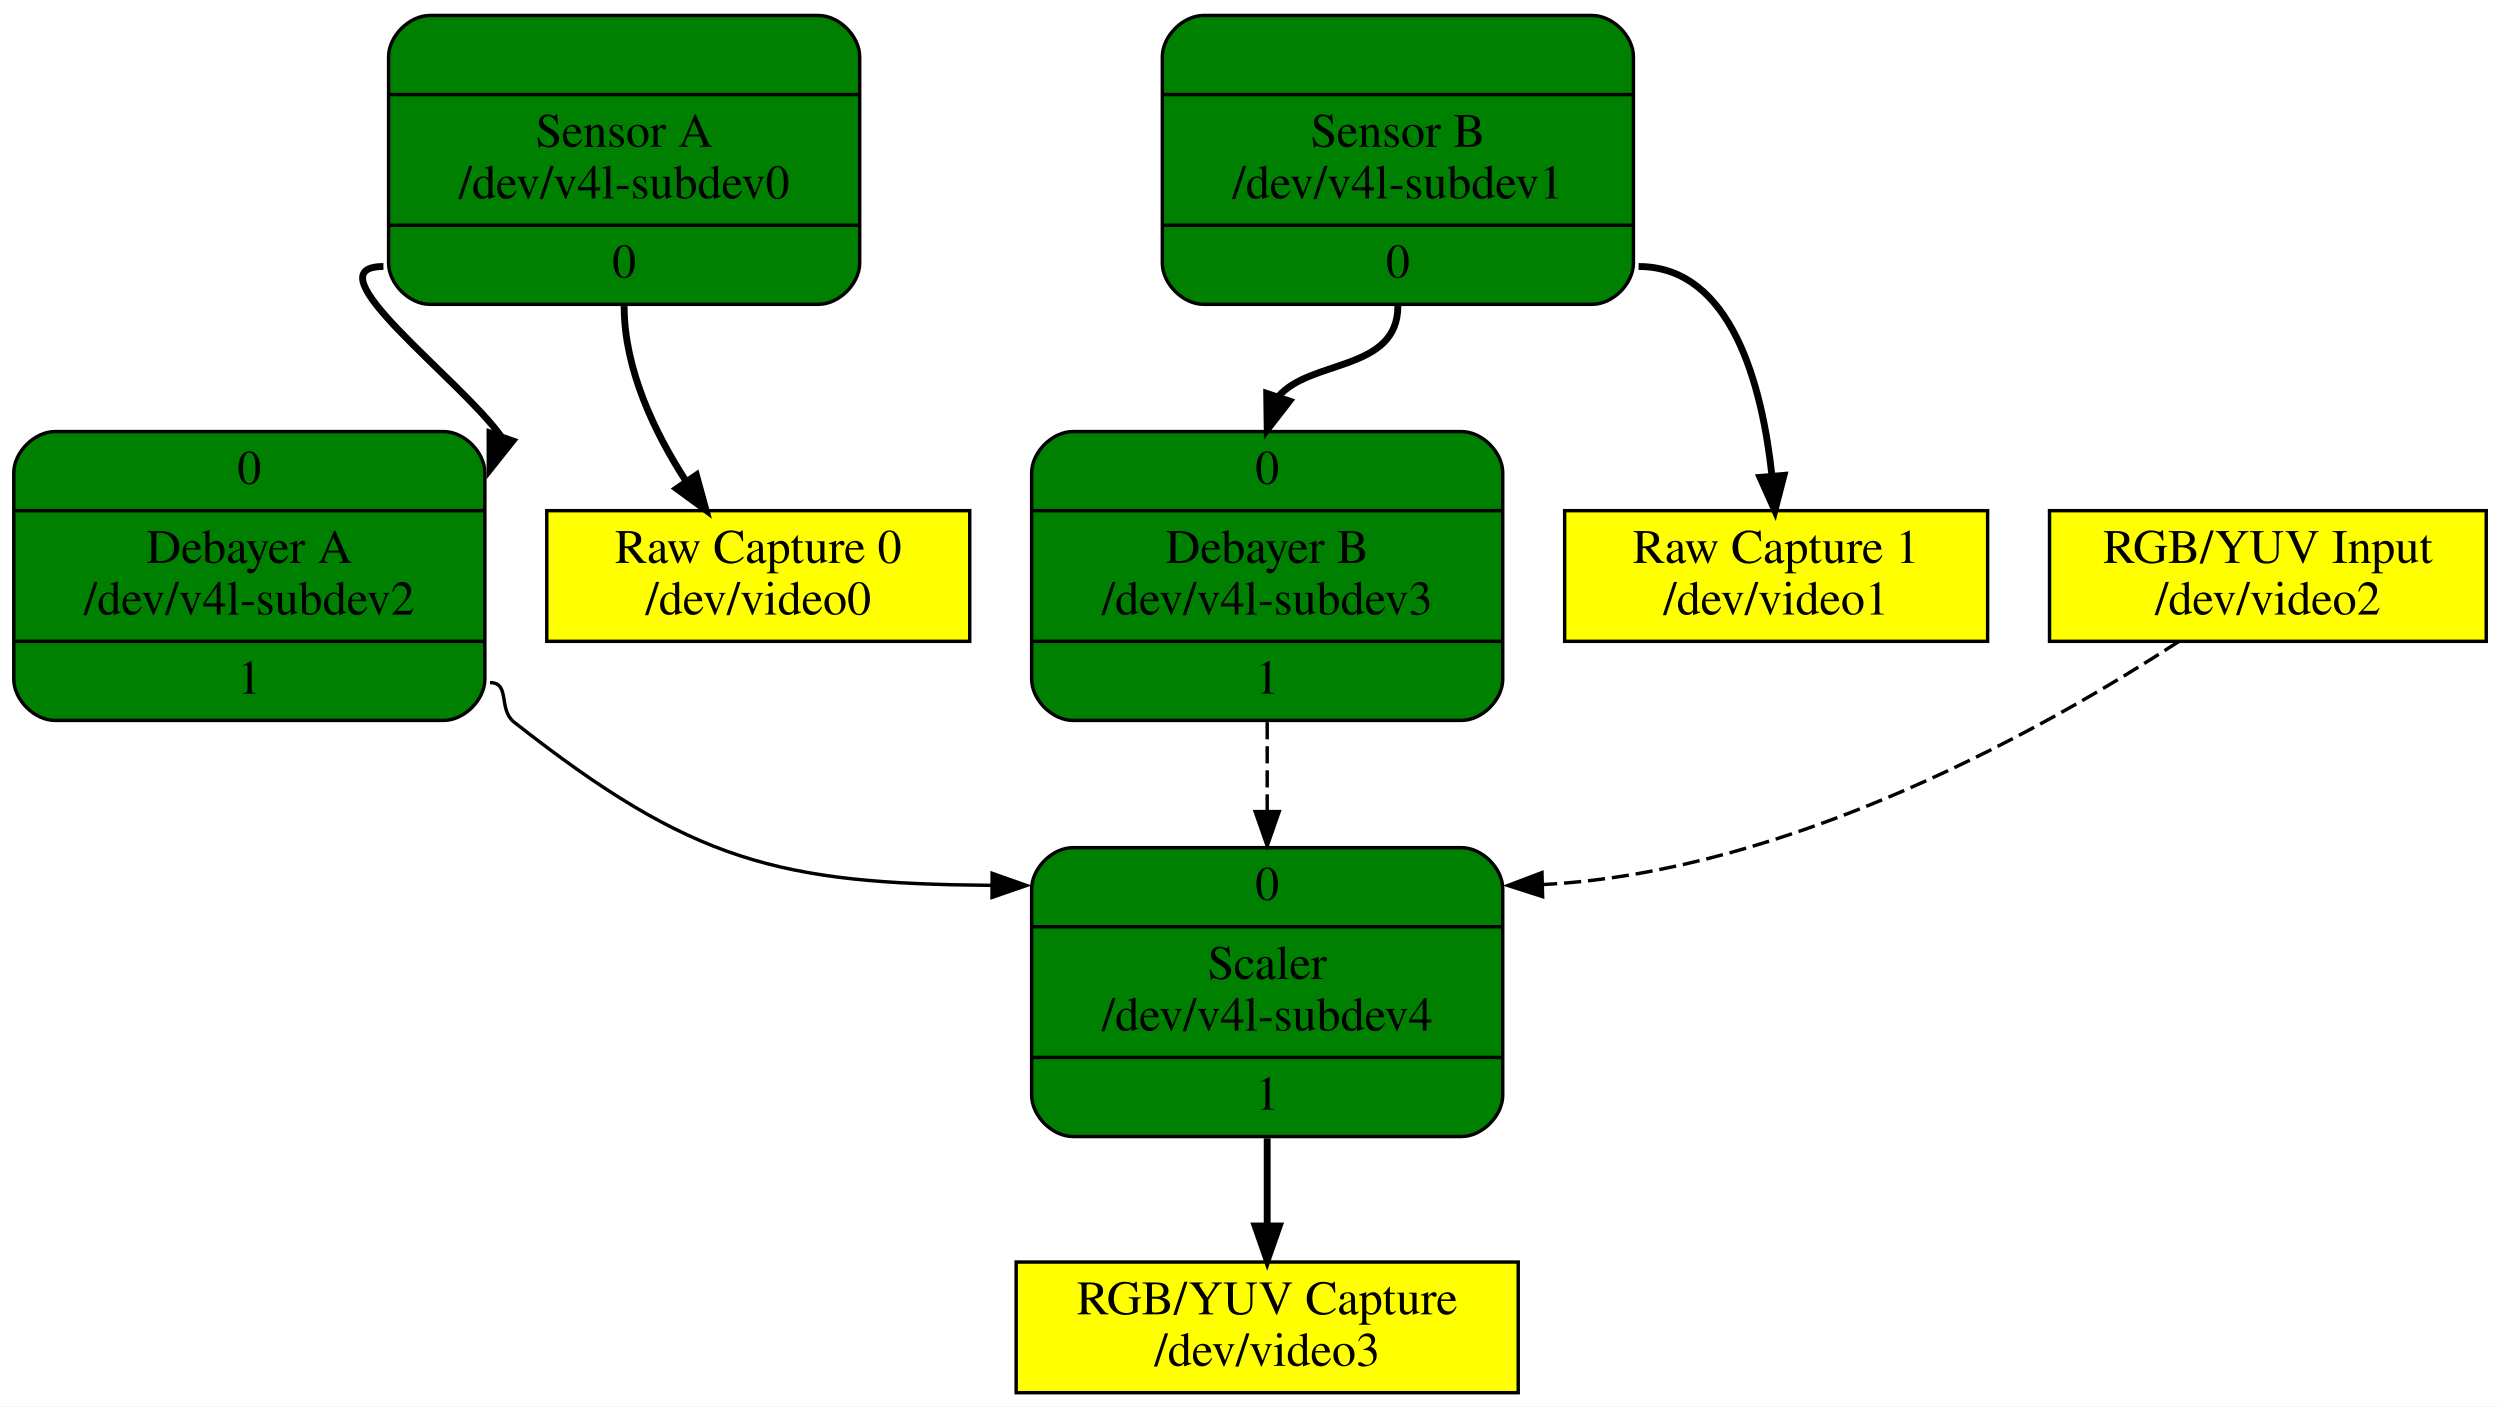
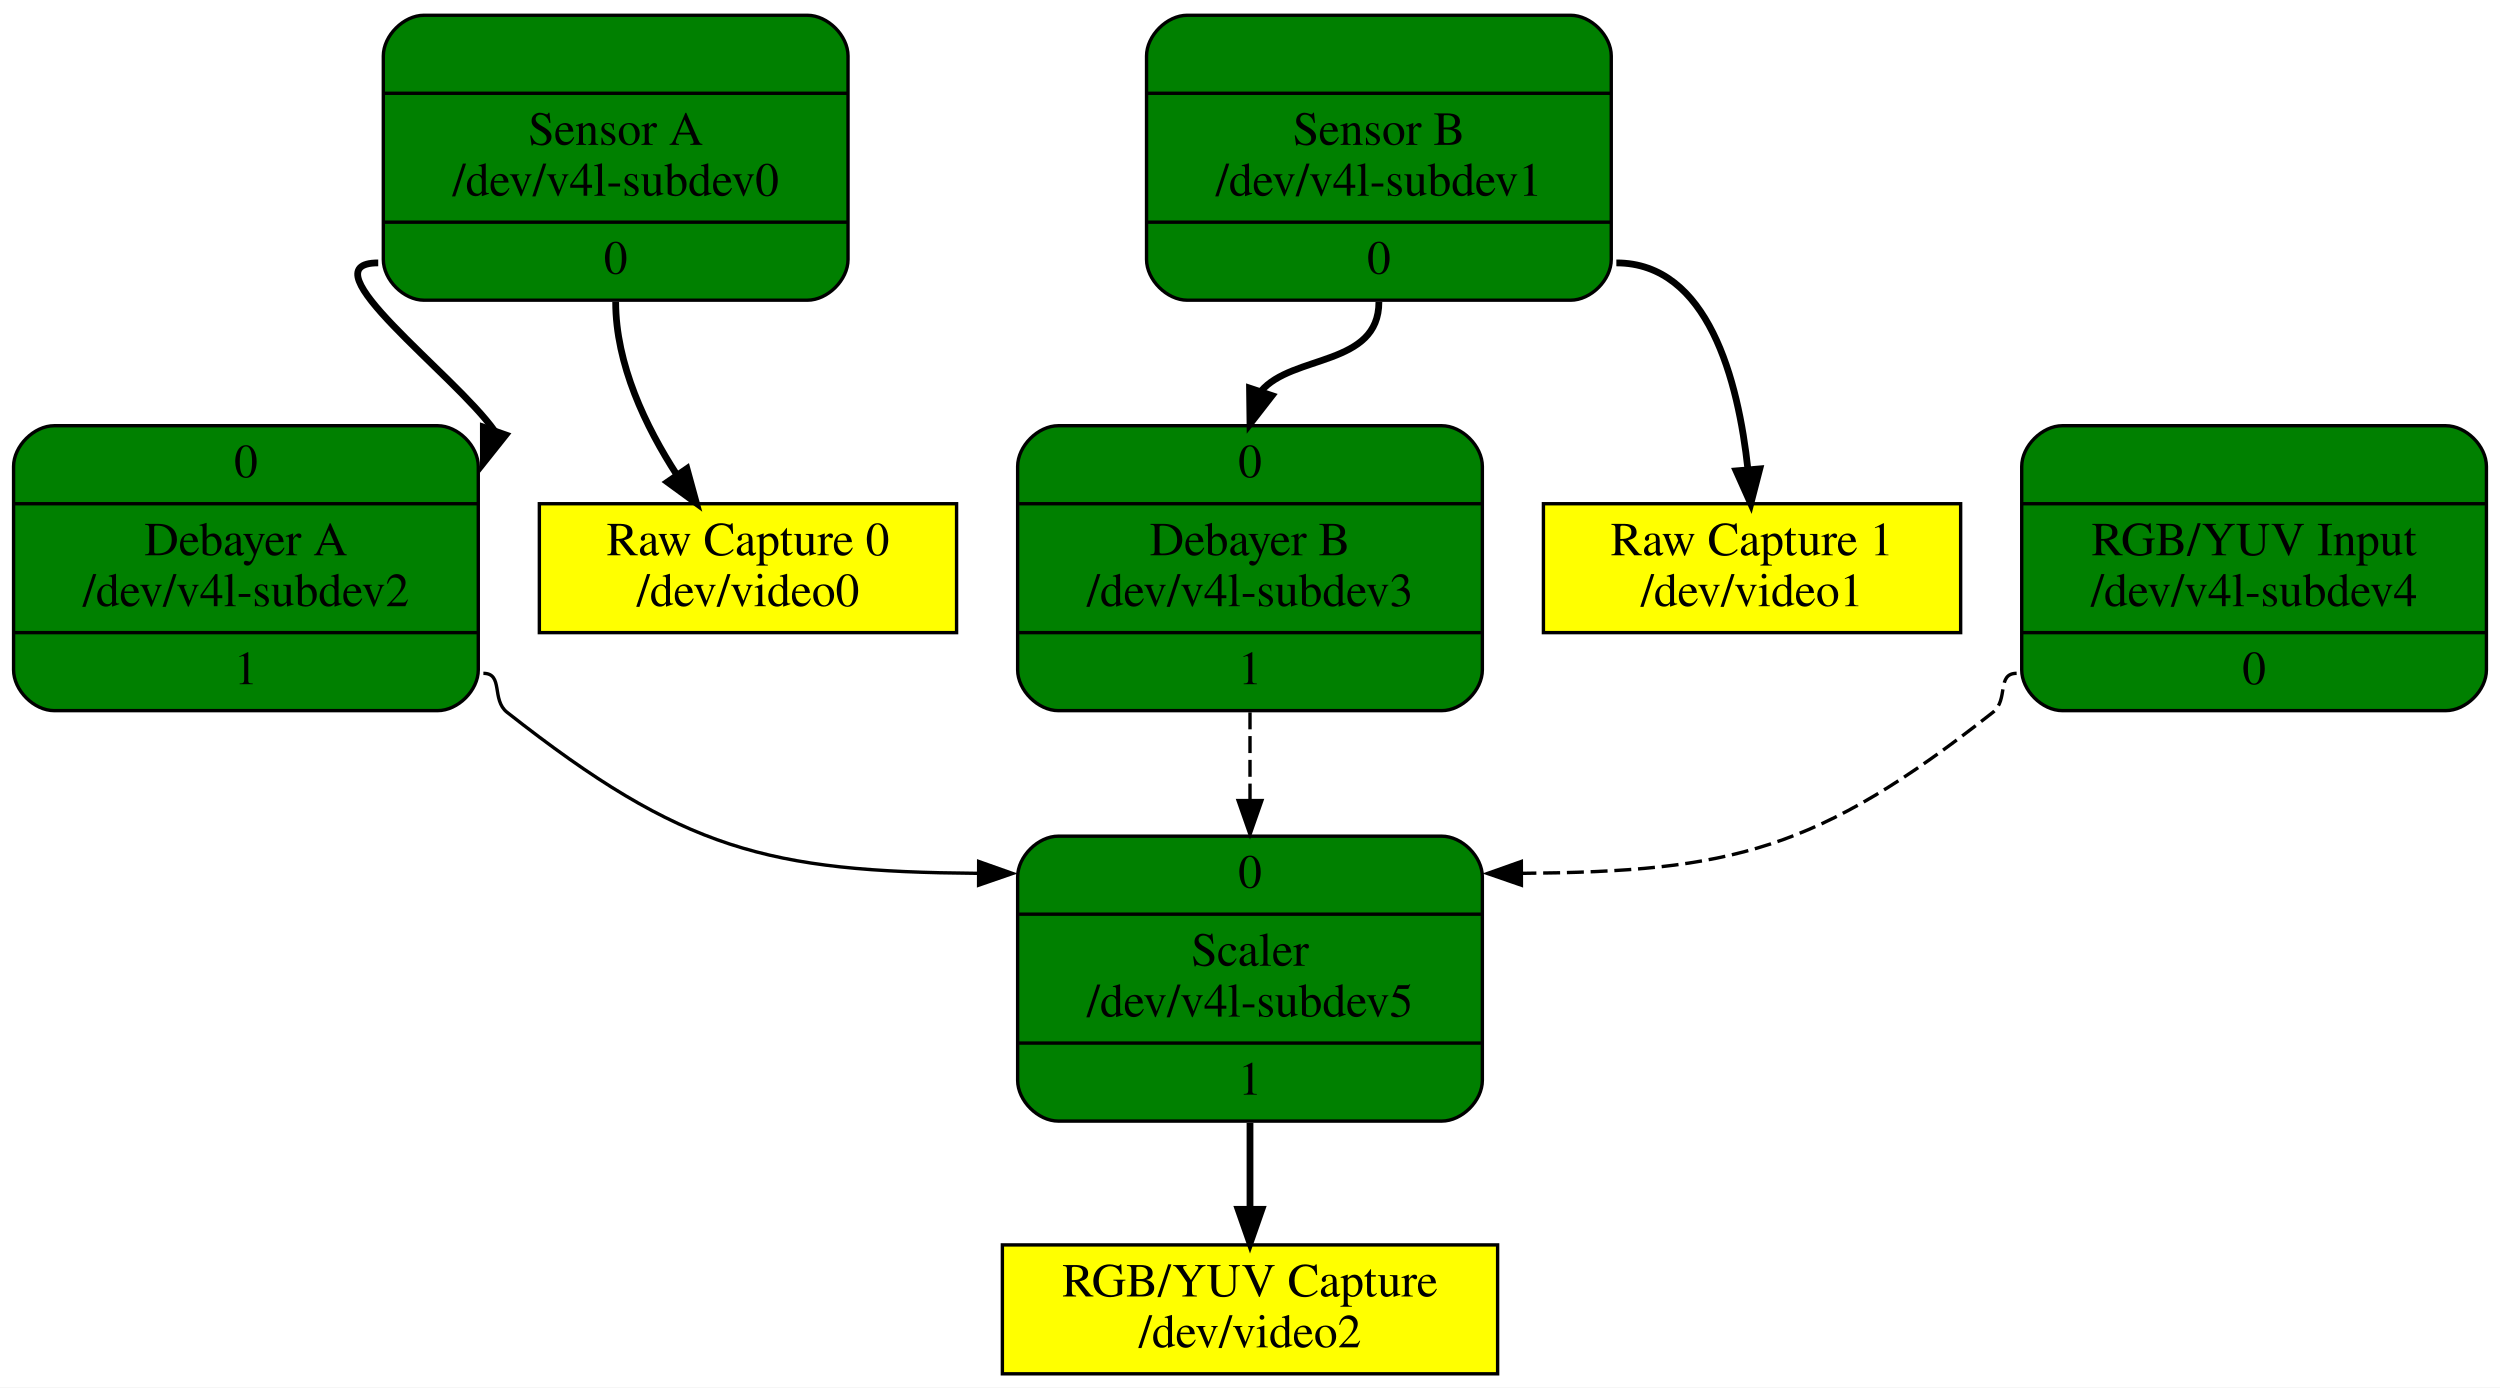
- <svg xmlns="http://www.w3.org/2000/svg" width="727pt" height="409pt" viewBox="0.00 0.00 727.00 409.00">
+ <svg xmlns="http://www.w3.org/2000/svg" width="737pt" height="409pt" viewBox="0.00 0.00 737.00 409.00">
  <g id="graph0" class="graph" transform="scale(1 1) rotate(0) translate(4 405)">
-     <polygon fill="white" stroke="transparent" points="-4,4 -4,-405 723,-405 723,4 -4,4" />
+     <polygon fill="white" stroke="transparent" points="-4,4 -4,-405 733,-405 733,4 -4,4" />
    <g id="node1" class="node">
      <path fill="green" stroke="black" d="M121,-316.5C121,-316.5 234,-316.5 234,-316.5 240,-316.5 246,-322.5 246,-328.5 246,-328.5 246,-388.5 246,-388.5 246,-394.5 240,-400.5 234,-400.5 234,-400.5 121,-400.5 121,-400.5 115,-400.5 109,-394.5 109,-388.5 109,-388.5 109,-328.5 109,-328.5 109,-322.5 115,-316.5 121,-316.5" />
      <text text-anchor="middle" x="177.5" y="-385.3" font-family="Times,serif" font-size="14.00"> </text>
      <polyline fill="none" stroke="black" points="109,-377.5 246,-377.5 " />
      <text text-anchor="middle" x="177.5" y="-362.3" font-family="Times,serif" font-size="14.00">Sensor A</text>
      <text text-anchor="middle" x="177.5" y="-347.3" font-family="Times,serif" font-size="14.00">/dev/v4l-subdev0</text>
      <polyline fill="none" stroke="black" points="109,-339.5 246,-339.5 " />
      <text text-anchor="middle" x="177.5" y="-324.3" font-family="Times,serif" font-size="14.00">0</text>
    </g>
    <g id="node2" class="node">
      <path fill="green" stroke="black" d="M12,-195.5C12,-195.5 125,-195.5 125,-195.5 131,-195.5 137,-201.5 137,-207.5 137,-207.5 137,-267.5 137,-267.5 137,-273.5 131,-279.5 125,-279.5 125,-279.5 12,-279.5 12,-279.5 6,-279.5 0,-273.5 0,-267.5 0,-267.5 0,-207.5 0,-207.5 0,-201.5 6,-195.5 12,-195.5" />
      <text text-anchor="middle" x="68.5" y="-264.3" font-family="Times,serif" font-size="14.00">0</text>
      <polyline fill="none" stroke="black" points="0,-256.5 137,-256.5 " />
      <text text-anchor="middle" x="68.5" y="-241.3" font-family="Times,serif" font-size="14.00">Debayer A</text>
      <text text-anchor="middle" x="68.5" y="-226.3" font-family="Times,serif" font-size="14.00">/dev/v4l-subdev2</text>
      <polyline fill="none" stroke="black" points="0,-218.5 137,-218.5 " />
      <text text-anchor="middle" x="68.5" y="-203.3" font-family="Times,serif" font-size="14.00">1</text>
    </g>
    <g id="edge1" class="edge">
      <path fill="none" stroke="black" stroke-width="2" d="M107.5,-327.5C85.4,-327.5 130.02,-294.66 141.8,-277.98" />
      <polygon fill="black" stroke="black" stroke-width="2" points="145.1,-276.79 138.5,-268.5 138.49,-279.09 145.1,-276.79" />
    </g>
    <g id="node3" class="node">
      <polygon fill="yellow" stroke="black" points="278,-256.5 155,-256.5 155,-218.5 278,-218.5 278,-256.5" />
      <text text-anchor="middle" x="216.5" y="-241.3" font-family="Times,serif" font-size="14.00">Raw Capture 0</text>
      <text text-anchor="middle" x="216.5" y="-226.3" font-family="Times,serif" font-size="14.00">/dev/video0</text>
    </g>
    <g id="edge2" class="edge">
      <path fill="none" stroke="black" stroke-width="2" d="M177.5,-316C177.5,-297.66 186.32,-279.24 195.57,-264.96" />
      <polygon fill="black" stroke="black" stroke-width="2" points="198.51,-266.86 201.31,-256.64 192.75,-262.89 198.51,-266.86" />
    </g>
    <g id="node7" class="node">
      <path fill="green" stroke="black" d="M308,-74.5C308,-74.5 421,-74.5 421,-74.5 427,-74.5 433,-80.5 433,-86.5 433,-86.5 433,-146.5 433,-146.5 433,-152.5 427,-158.5 421,-158.5 421,-158.5 308,-158.5 308,-158.5 302,-158.5 296,-152.5 296,-146.5 296,-146.5 296,-86.5 296,-86.5 296,-80.5 302,-74.5 308,-74.5" />
      <text text-anchor="middle" x="364.5" y="-143.3" font-family="Times,serif" font-size="14.00">0</text>
      <polyline fill="none" stroke="black" points="296,-135.5 433,-135.5 " />
      <text text-anchor="middle" x="364.5" y="-120.3" font-family="Times,serif" font-size="14.00">Scaler</text>
-       <text text-anchor="middle" x="364.5" y="-105.3" font-family="Times,serif" font-size="14.00">/dev/v4l-subdev4</text>
+       <text text-anchor="middle" x="364.5" y="-105.3" font-family="Times,serif" font-size="14.00">/dev/v4l-subdev5</text>
      <polyline fill="none" stroke="black" points="296,-97.5 433,-97.5 " />
      <text text-anchor="middle" x="364.5" y="-82.3" font-family="Times,serif" font-size="14.00">1</text>
    </g>
    <g id="edge5" class="edge">
      <path fill="none" stroke="black" d="M138.5,-206.5C144.48,-206.5 140.8,-198.7 145.5,-195 197.36,-154.22 222.39,-148.06 284.25,-147.54" />
      <polygon fill="black" stroke="black" points="284.51,-151.04 294.5,-147.5 284.49,-144.04 284.51,-151.04" />
    </g>
    <g id="node4" class="node">
      <path fill="green" stroke="black" d="M346,-316.5C346,-316.5 459,-316.5 459,-316.5 465,-316.5 471,-322.5 471,-328.5 471,-328.5 471,-388.5 471,-388.5 471,-394.5 465,-400.5 459,-400.5 459,-400.5 346,-400.5 346,-400.5 340,-400.5 334,-394.5 334,-388.5 334,-388.5 334,-328.5 334,-328.5 334,-322.5 340,-316.5 346,-316.5" />
      <text text-anchor="middle" x="402.5" y="-385.3" font-family="Times,serif" font-size="14.00"> </text>
      <polyline fill="none" stroke="black" points="334,-377.5 471,-377.5 " />
      <text text-anchor="middle" x="402.5" y="-362.3" font-family="Times,serif" font-size="14.00">Sensor B</text>
      <text text-anchor="middle" x="402.5" y="-347.3" font-family="Times,serif" font-size="14.00">/dev/v4l-subdev1</text>
      <polyline fill="none" stroke="black" points="334,-339.5 471,-339.5 " />
      <text text-anchor="middle" x="402.5" y="-324.3" font-family="Times,serif" font-size="14.00">0</text>
    </g>
    <g id="node5" class="node">
      <path fill="green" stroke="black" d="M308,-195.5C308,-195.5 421,-195.5 421,-195.5 427,-195.5 433,-201.5 433,-207.5 433,-207.5 433,-267.5 433,-267.5 433,-273.5 427,-279.5 421,-279.5 421,-279.5 308,-279.5 308,-279.5 302,-279.5 296,-273.5 296,-267.5 296,-267.5 296,-207.5 296,-207.5 296,-201.5 302,-195.5 308,-195.5" />
      <text text-anchor="middle" x="364.5" y="-264.3" font-family="Times,serif" font-size="14.00">0</text>
      <polyline fill="none" stroke="black" points="296,-256.5 433,-256.5 " />
      <text text-anchor="middle" x="364.5" y="-241.3" font-family="Times,serif" font-size="14.00">Debayer B</text>
      <text text-anchor="middle" x="364.5" y="-226.3" font-family="Times,serif" font-size="14.00">/dev/v4l-subdev3</text>
      <polyline fill="none" stroke="black" points="296,-218.5 433,-218.5 " />
      <text text-anchor="middle" x="364.5" y="-203.3" font-family="Times,serif" font-size="14.00">1</text>
    </g>
    <g id="edge3" class="edge">
      <path fill="none" stroke="black" stroke-width="2" d="M402.5,-316C402.5,-296.92 376.93,-300.57 367.74,-289.66" />
      <polygon fill="black" stroke="black" stroke-width="2" points="371,-288.37 364.5,-280 364.36,-290.59 371,-288.37" />
    </g>
    <g id="node6" class="node">
      <polygon fill="yellow" stroke="black" points="574,-256.5 451,-256.5 451,-218.5 574,-218.5 574,-256.5" />
      <text text-anchor="middle" x="512.5" y="-241.3" font-family="Times,serif" font-size="14.00">Raw Capture 1</text>
      <text text-anchor="middle" x="512.5" y="-226.3" font-family="Times,serif" font-size="14.00">/dev/video1</text>
    </g>
    <g id="edge4" class="edge">
      <path fill="none" stroke="black" stroke-width="2" d="M472.5,-327.5C499.6,-327.5 508.45,-292.75 511.28,-266.68" />
      <polygon fill="black" stroke="black" stroke-width="2" points="514.78,-266.77 512.13,-256.51 507.81,-266.18 514.78,-266.77" />
    </g>
    <g id="edge6" class="edge">
      <path fill="none" stroke="black" stroke-dasharray="5,2" d="M364.5,-195C364.5,-183 364.5,-177.75 364.5,-169.12" />
      <polygon fill="black" stroke="black" points="368,-169 364.5,-159 361,-169 368,-169" />
    </g>
    <g id="node9" class="node">
      <polygon fill="yellow" stroke="black" points="437.5,-38 291.5,-38 291.5,0 437.5,0 437.5,-38" />
      <text text-anchor="middle" x="364.5" y="-22.8" font-family="Times,serif" font-size="14.00">RGB/YUV Capture</text>
-       <text text-anchor="middle" x="364.5" y="-7.8" font-family="Times,serif" font-size="14.00">/dev/video3</text>
+       <text text-anchor="middle" x="364.5" y="-7.8" font-family="Times,serif" font-size="14.00">/dev/video2</text>
    </g>
    <g id="edge8" class="edge">
      <path fill="none" stroke="black" stroke-width="2" d="M364.5,-74C364.5,-65.79 364.5,-56.87 364.5,-48.69" />
      <polygon fill="black" stroke="black" stroke-width="2" points="368,-48.49 364.5,-38.49 361,-48.49 368,-48.49" />
    </g>
    <g id="node8" class="node">
-       <polygon fill="yellow" stroke="black" points="719,-256.5 592,-256.5 592,-218.5 719,-218.5 719,-256.5" />
-       <text text-anchor="middle" x="655.5" y="-241.3" font-family="Times,serif" font-size="14.00">RGB/YUV Input</text>
-       <text text-anchor="middle" x="655.5" y="-226.3" font-family="Times,serif" font-size="14.00">/dev/video2</text>
+       <path fill="green" stroke="black" d="M604,-195.5C604,-195.5 717,-195.5 717,-195.5 723,-195.5 729,-201.5 729,-207.5 729,-207.5 729,-267.5 729,-267.5 729,-273.5 723,-279.5 717,-279.5 717,-279.5 604,-279.5 604,-279.5 598,-279.5 592,-273.5 592,-267.5 592,-267.5 592,-207.5 592,-207.5 592,-201.5 598,-195.5 604,-195.5" />
+       <text text-anchor="middle" x="660.5" y="-264.3" font-family="Times,serif" font-size="14.00"> </text>
+       <polyline fill="none" stroke="black" points="592,-256.5 729,-256.5 " />
+       <text text-anchor="middle" x="660.5" y="-241.3" font-family="Times,serif" font-size="14.00">RGB/YUV Input</text>
+       <text text-anchor="middle" x="660.5" y="-226.3" font-family="Times,serif" font-size="14.00">/dev/v4l-subdev4</text>
+       <polyline fill="none" stroke="black" points="592,-218.5 729,-218.5 " />
+       <text text-anchor="middle" x="660.5" y="-203.3" font-family="Times,serif" font-size="14.00">0</text>
    </g>
    <g id="edge7" class="edge">
-       <path fill="none" stroke="black" stroke-dasharray="5,2" d="M629.65,-218.49C591.52,-193.65 516.88,-151.5 444.67,-147.77" />
-       <polygon fill="black" stroke="black" points="444.59,-144.26 434.5,-147.5 444.4,-151.26 444.59,-144.26" />
+       <path fill="none" stroke="black" stroke-dasharray="5,2" d="M590.5,-206.5C584.52,-206.5 588.2,-198.7 583.5,-195 531.64,-154.22 506.61,-148.06 444.75,-147.54" />
+       <polygon fill="black" stroke="black" points="444.51,-144.04 434.5,-147.5 444.49,-151.04 444.51,-144.04" />
    </g>
  </g>
</svg>
